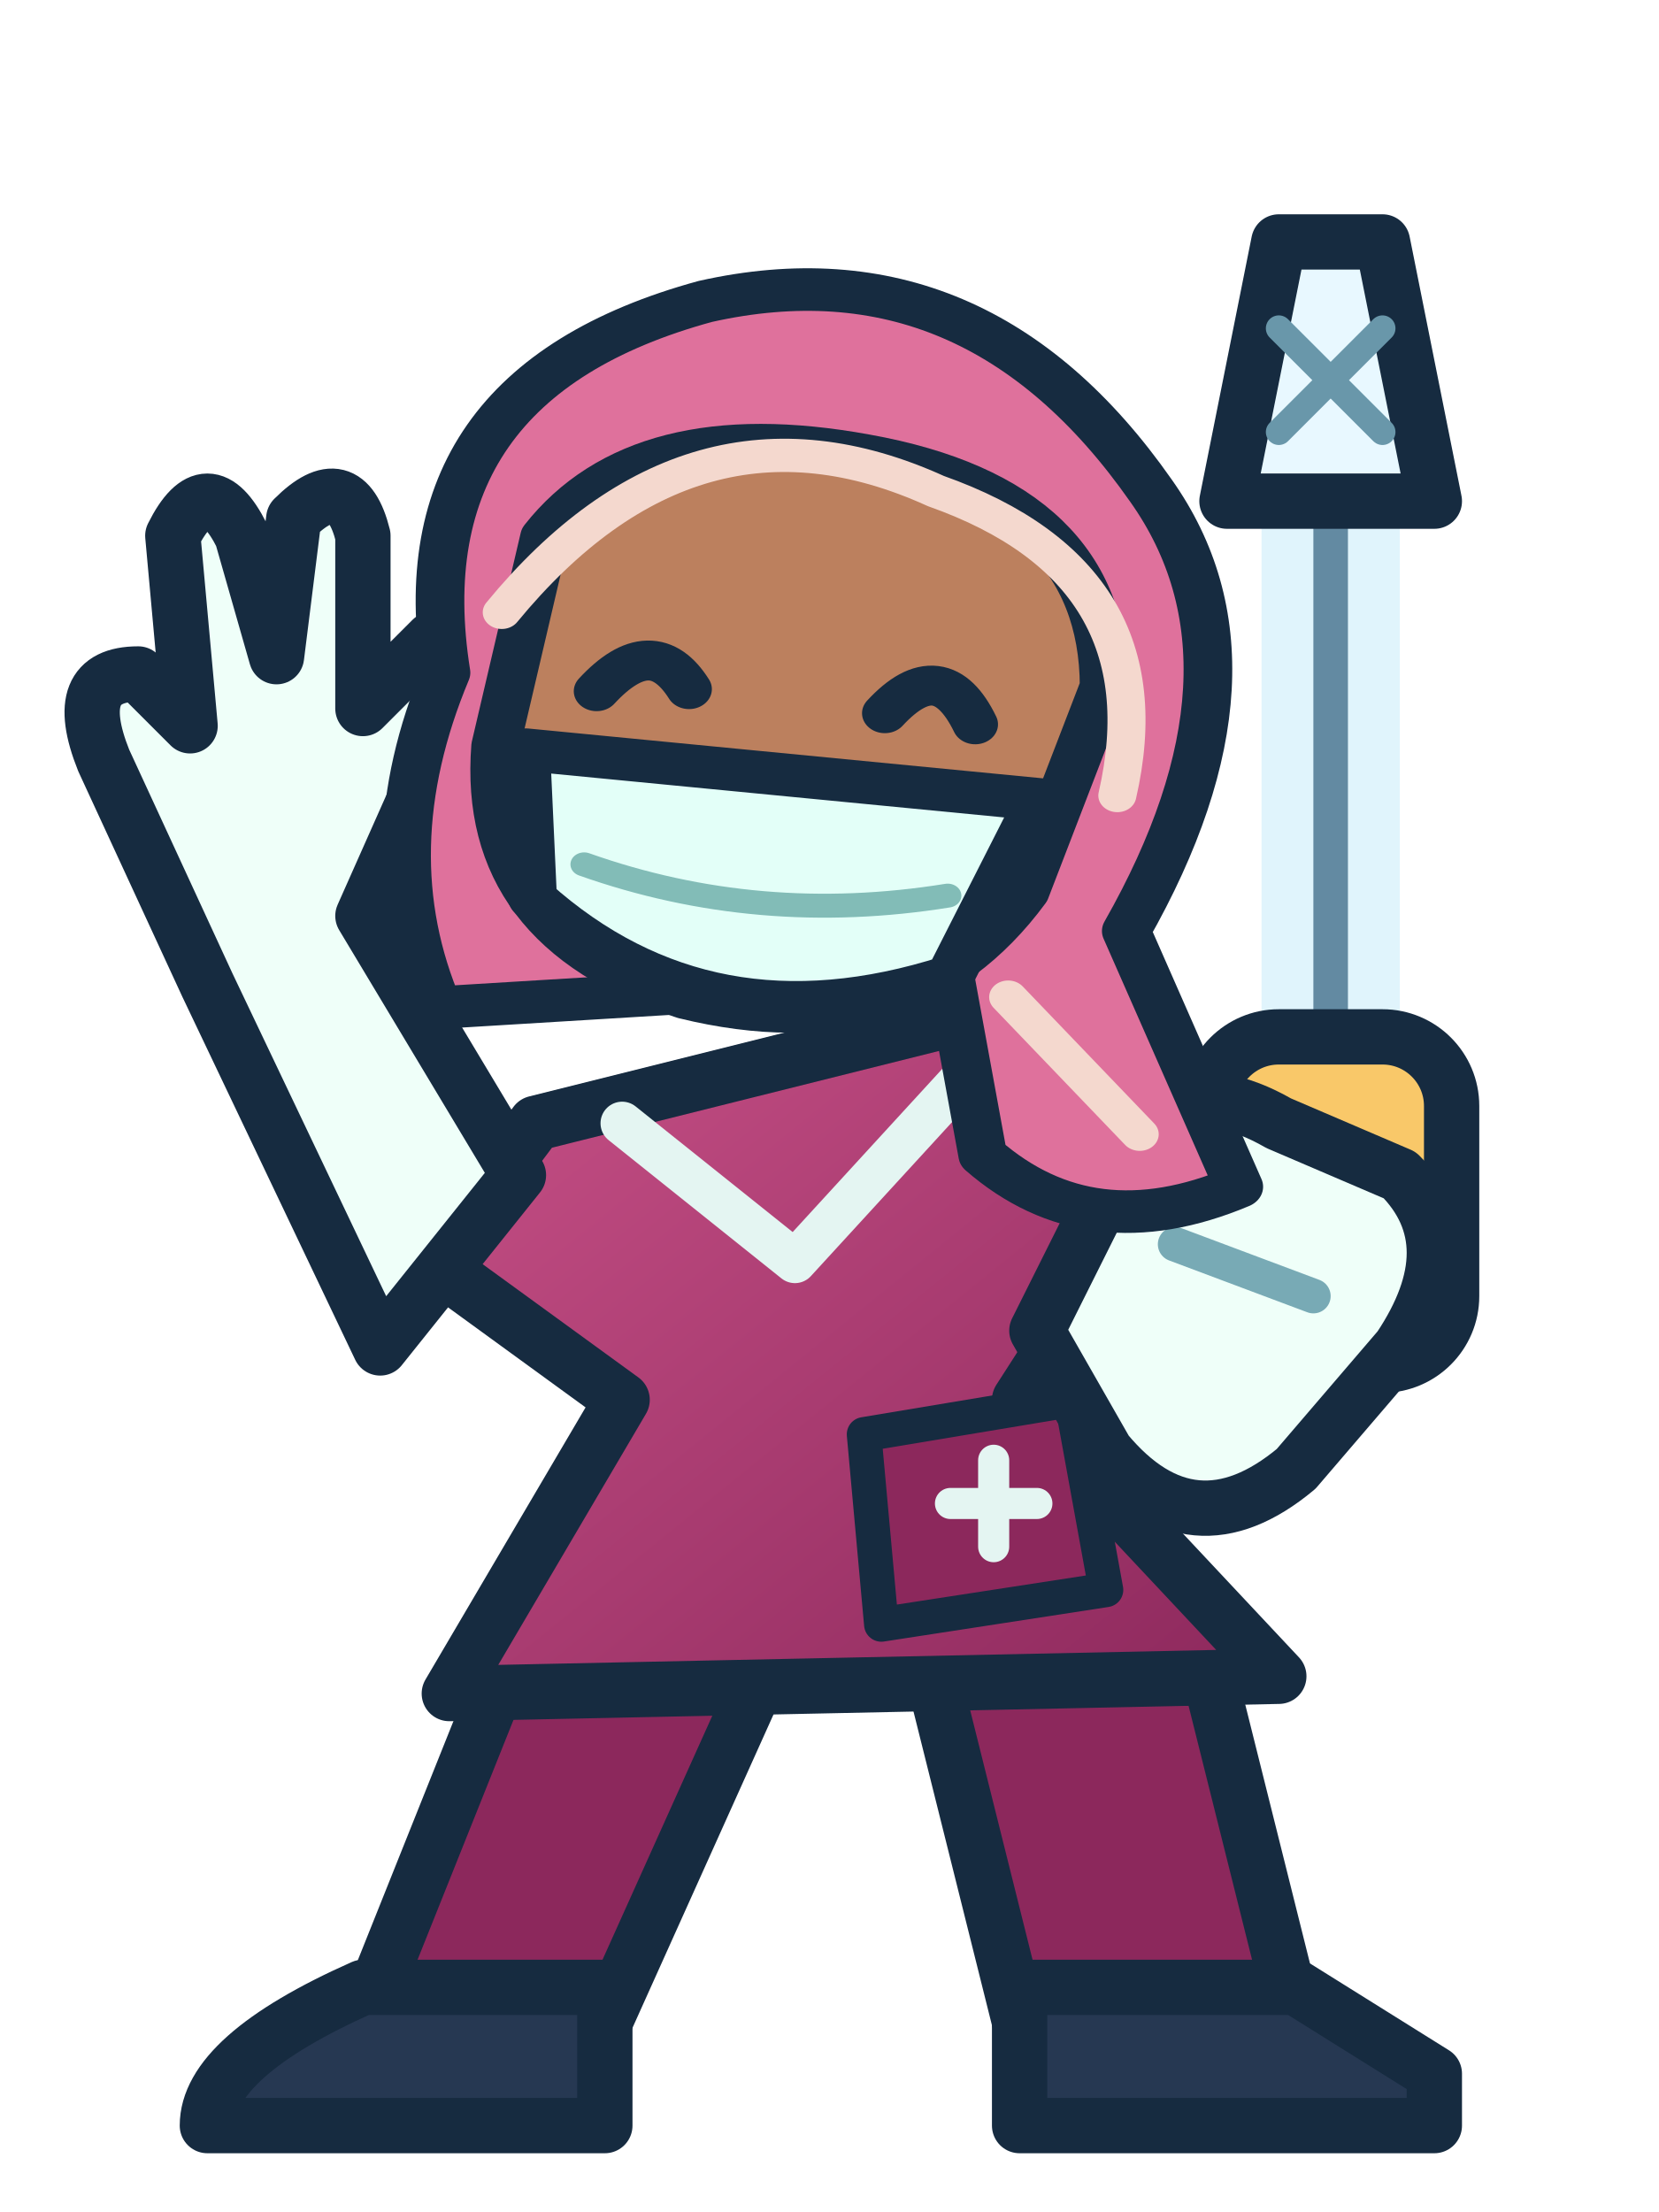
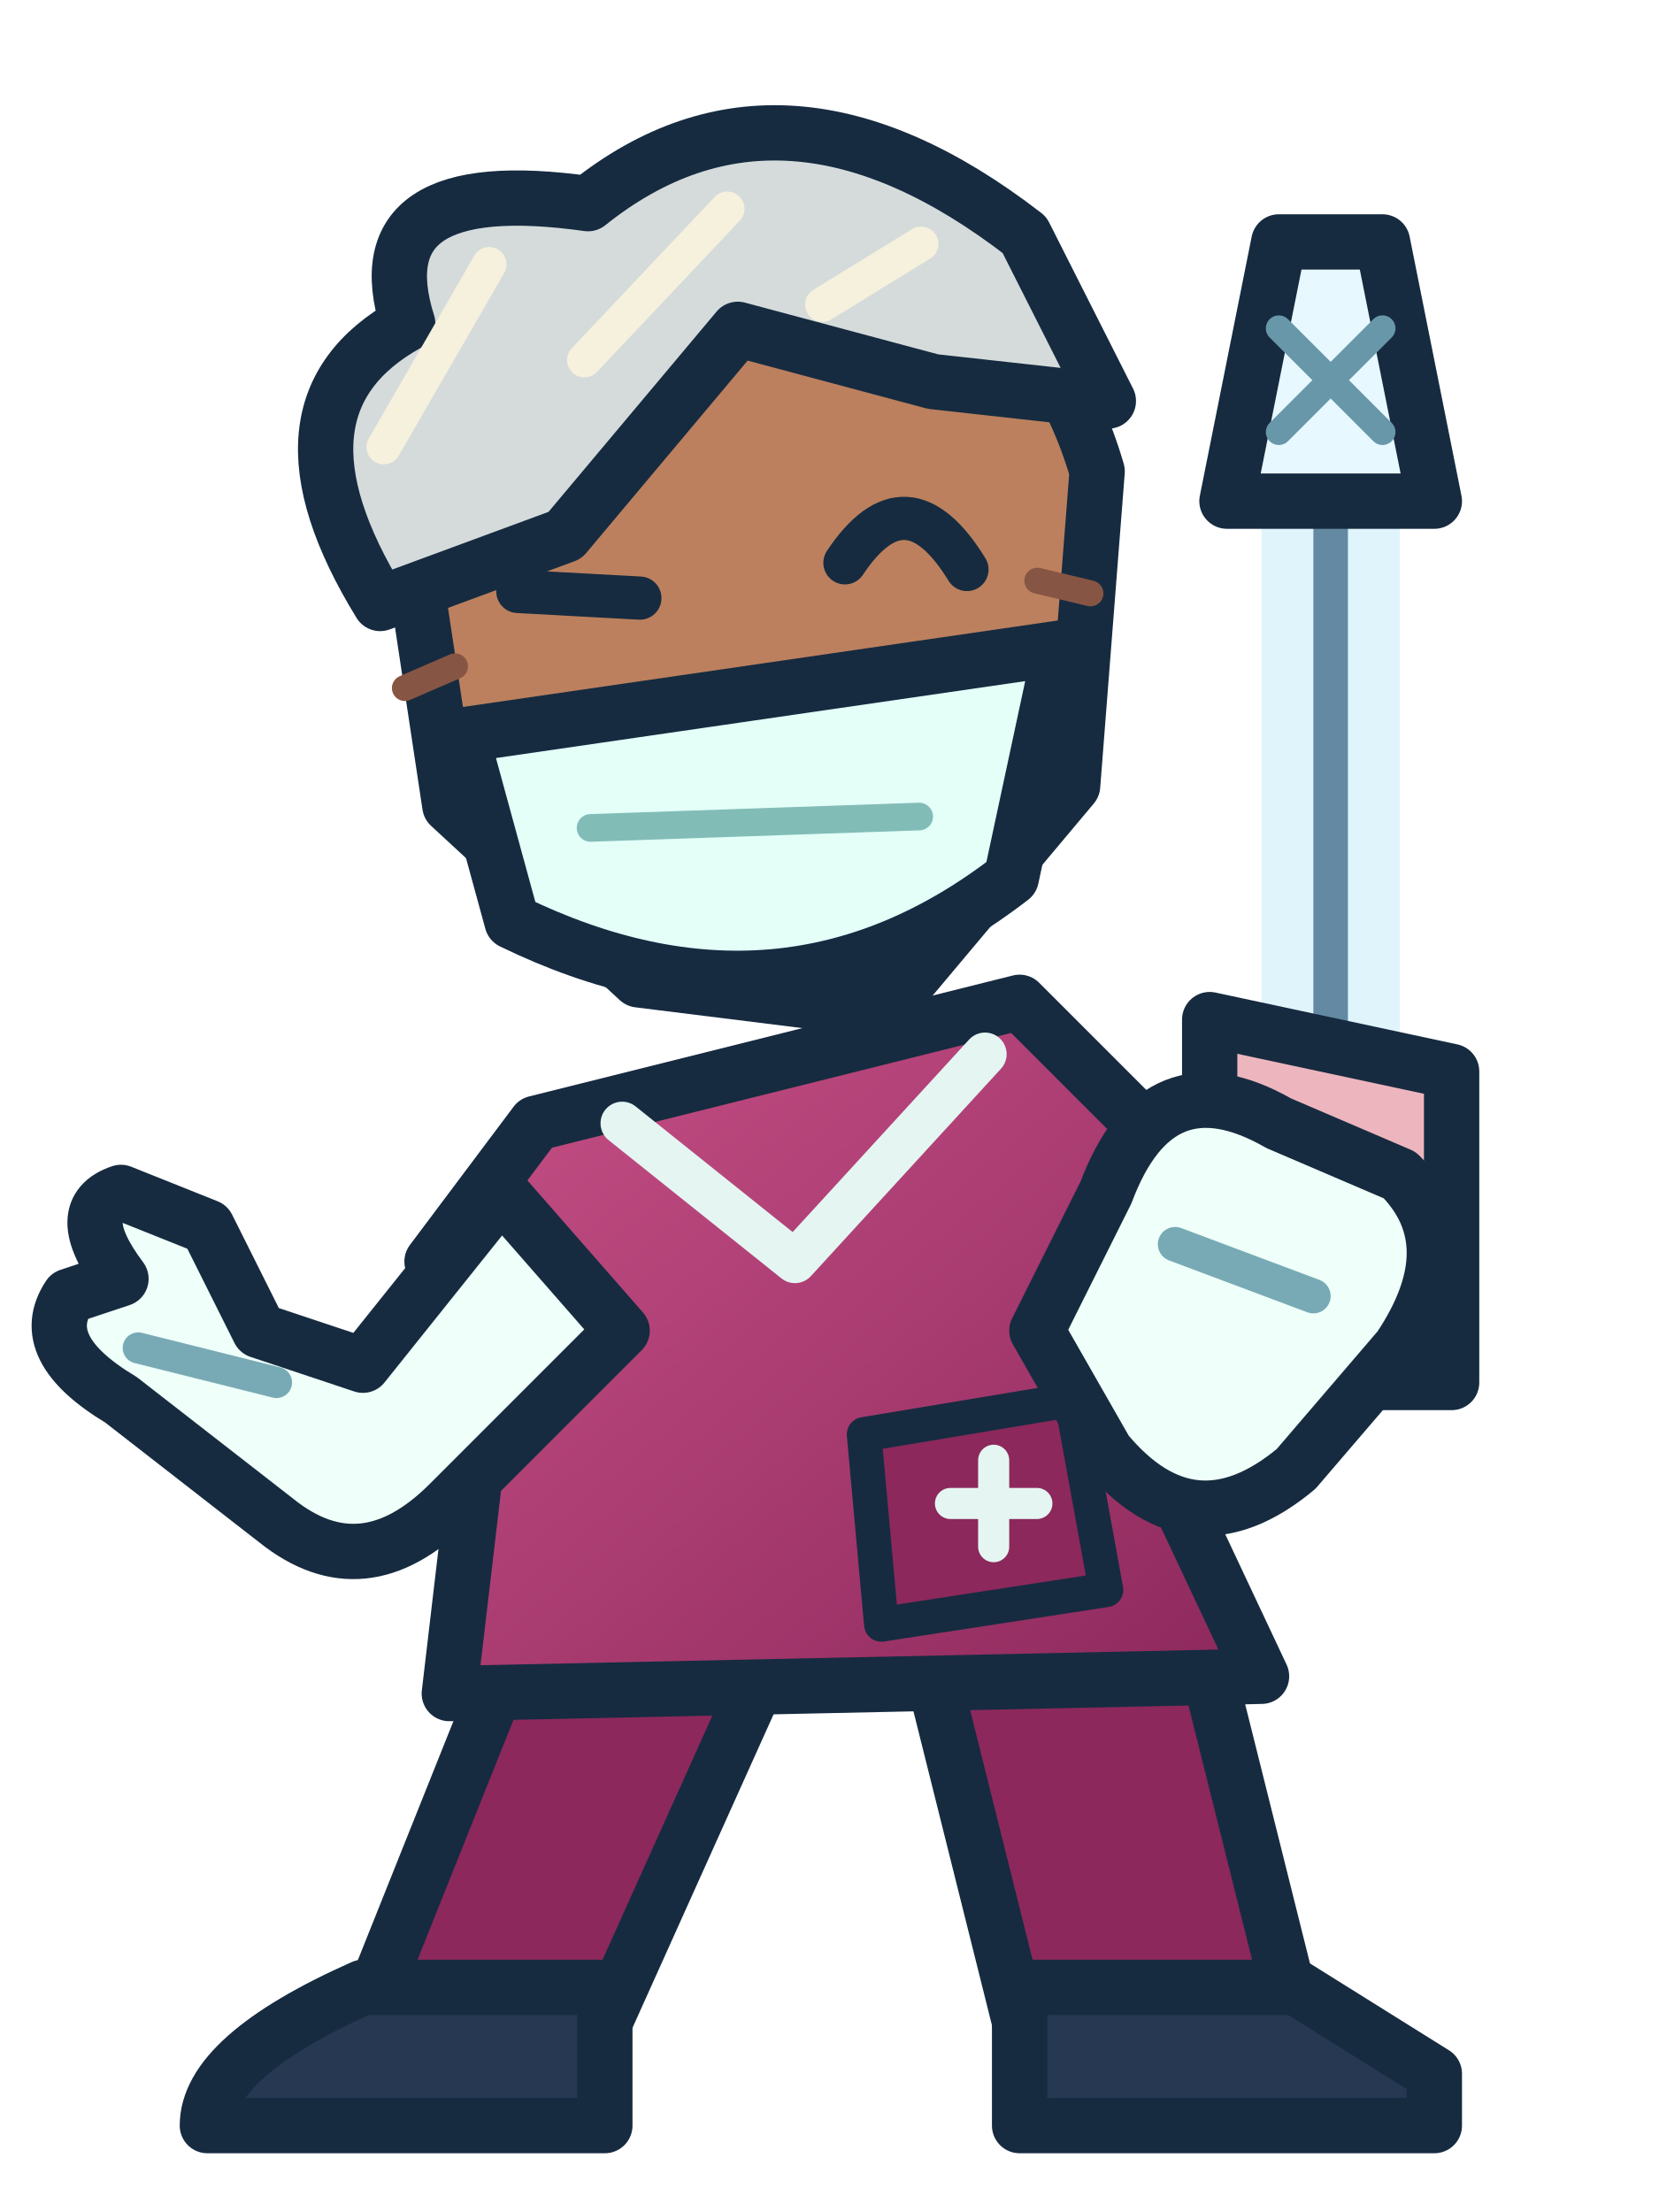
<svg xmlns="http://www.w3.org/2000/svg" width="96" height="128" viewBox="0 0 96 128" role="img" aria-labelledby="samira-victory-title samira-victory-desc">
  <defs>
    <linearGradient id="samira-victory-scrubs" x1="0" y1="0" x2="1" y2="1">
      <stop stop-color="#c85187" />
      <stop offset="1" stop-color="#8c285c" />
    </linearGradient>
  </defs>
  <g stroke="#162b40" stroke-width="3.2" stroke-linejoin="round" stroke-linecap="round">
    <g id="samira-victory-legs">
      <path d="M29 97H44L35 117H21ZM54 97H70L75 117H59Z" fill="#8c285c" />
      <path d="M21 115H35V123H12Q12 119 21 115ZM59 115H75L83 120V123H59Z" fill="#263852" />
    </g>
    <g id="samira-victory-torso">
-       <path d="M31 65L59 58L68 67L59 81L74 97L26 98L36 81L25 73Z" fill="url(#samira-victory-scrubs)" />
+       <path d="M31 65L59 58L68 67L65 80L73 97L26 98L28 81L25 73Z" fill="url(#samira-victory-scrubs)" />
      <path d="M36 65L46 73L57 61" fill="none" stroke="#e4f5f2" stroke-width="2.5" />
      <path d="M50 83L62 81L64 92L51 94Z" fill="#8c285c" stroke-width="2" />
      <path d="M55 87h5m-2.5-2.5v5" fill="none" stroke="#e4f5f2" stroke-width="1.8" />
    </g>
    <g id="samira-victory-tool">
      <path d="M77 69V29" stroke="#e0f4fc" stroke-width="8" />
      <path d="M77 61V30" stroke="#638aa2" stroke-width="2" />
      <path d="M71 29h12l-3-15h-6z" fill="#e8f8ff" />
      <path d="m74 19 6 6m-6 0 6-6" stroke="#6997aa" stroke-width="1.5" />
-       <rect x="70" y="60" width="14" height="19" rx="4" fill="#f9c869" />
+       <path d="M70 59L84 62V80H70Z" fill="#edb5bd" />
    </g>
    <g id="samira-victory-raised-arms">
      <g id="samira-victory-gloves">
-         <path d="M30 68L21 53L25 44Q29 39 25 37L21 41L21 31Q20 27 17 30L16 38L14 31Q12 27 10 31L11 42L8 39Q4 39 6 44L12 57L22 78Z" fill="#effff9" />
+         <path d="M29 69L21 79L15 77L12 71L7 69Q4 70 7 74L4 75Q2 78 7 81L16 88Q21 92 26 87L36 77Z" fill="#effff9" />
+         <path d="M8 78l8 2" stroke="#78aab5" stroke-width="1.8" />
        <path d="M64 69Q67 61 74 65L81 68Q85 72 81 78L75 85Q69 90 64 84L60 77Z" fill="#effff9" />
        <path d="M68 72l8 3" stroke="#78aab5" stroke-width="2" />
      </g>
    </g>
-     <g id="samira-victory-head" transform="translate(7 13) scale(.88 .77) rotate(8 45 38)">
-       <path d="M21 37Q15 16 34 7Q51 0 65 17Q75 29 68 50L78 68Q69 74 61 68L57 55L24 62Q18 51 21 37Z" fill="#df719c" />
-       <path d="M26 26Q31 16 46 17Q62 18 64 32L61 48Q55 61 40 59Q26 56 25 42Z" fill="#bc805e" />
-       <path d="M24 32Q34 13 51 19Q67 23 66 40M61 56L71 65" fill="none" stroke="#f4d8ce" stroke-width="2.5" />
-       <path d="M27 42L61 41L57 55Q42 63 29 53Z" fill="#e3fff8" />
-       <path d="M32 50Q44 53 56 49" fill="none" stroke="#82bcb7" stroke-width="1.8" />
-       <path d="M31 37q3-5 6-1m13 0q3-5 6 0" fill="none" stroke-width="3" />
+     <g id="samira-victory-head" transform="rotate(-5 44 34)">
+       <path d="M24 29Q25 14 44 14Q61 14 64 29L61 47L49 59L35 56L25 45Z" fill="#bc805e" />
+       <path d="M22 33Q16 21 25 17Q23 8 36 11Q48 3 61 15L65 25L55 23L44 19L33 30Z" fill="#d5dbdb" />
+       <path d="M23 24L30 14M35 20L44 12M49 18l6-3" stroke="#f5f1dd" stroke-width="2" />
+       <path d="M26 41L61 39L57 52Q43 61 28 52Z" fill="#e3fff8" />
+       <path d="M33 47l19 1" stroke="#82bcb7" stroke-width="1.6" />
+       <path d="M30 33l7 1m12-1q4-5 7 1" fill="none" stroke-width="2.5" />
+       <path d="M26 37l-3 1m37-3 3 1" stroke="#875543" stroke-width="1.5" />
    </g>
  </g>
</svg>
